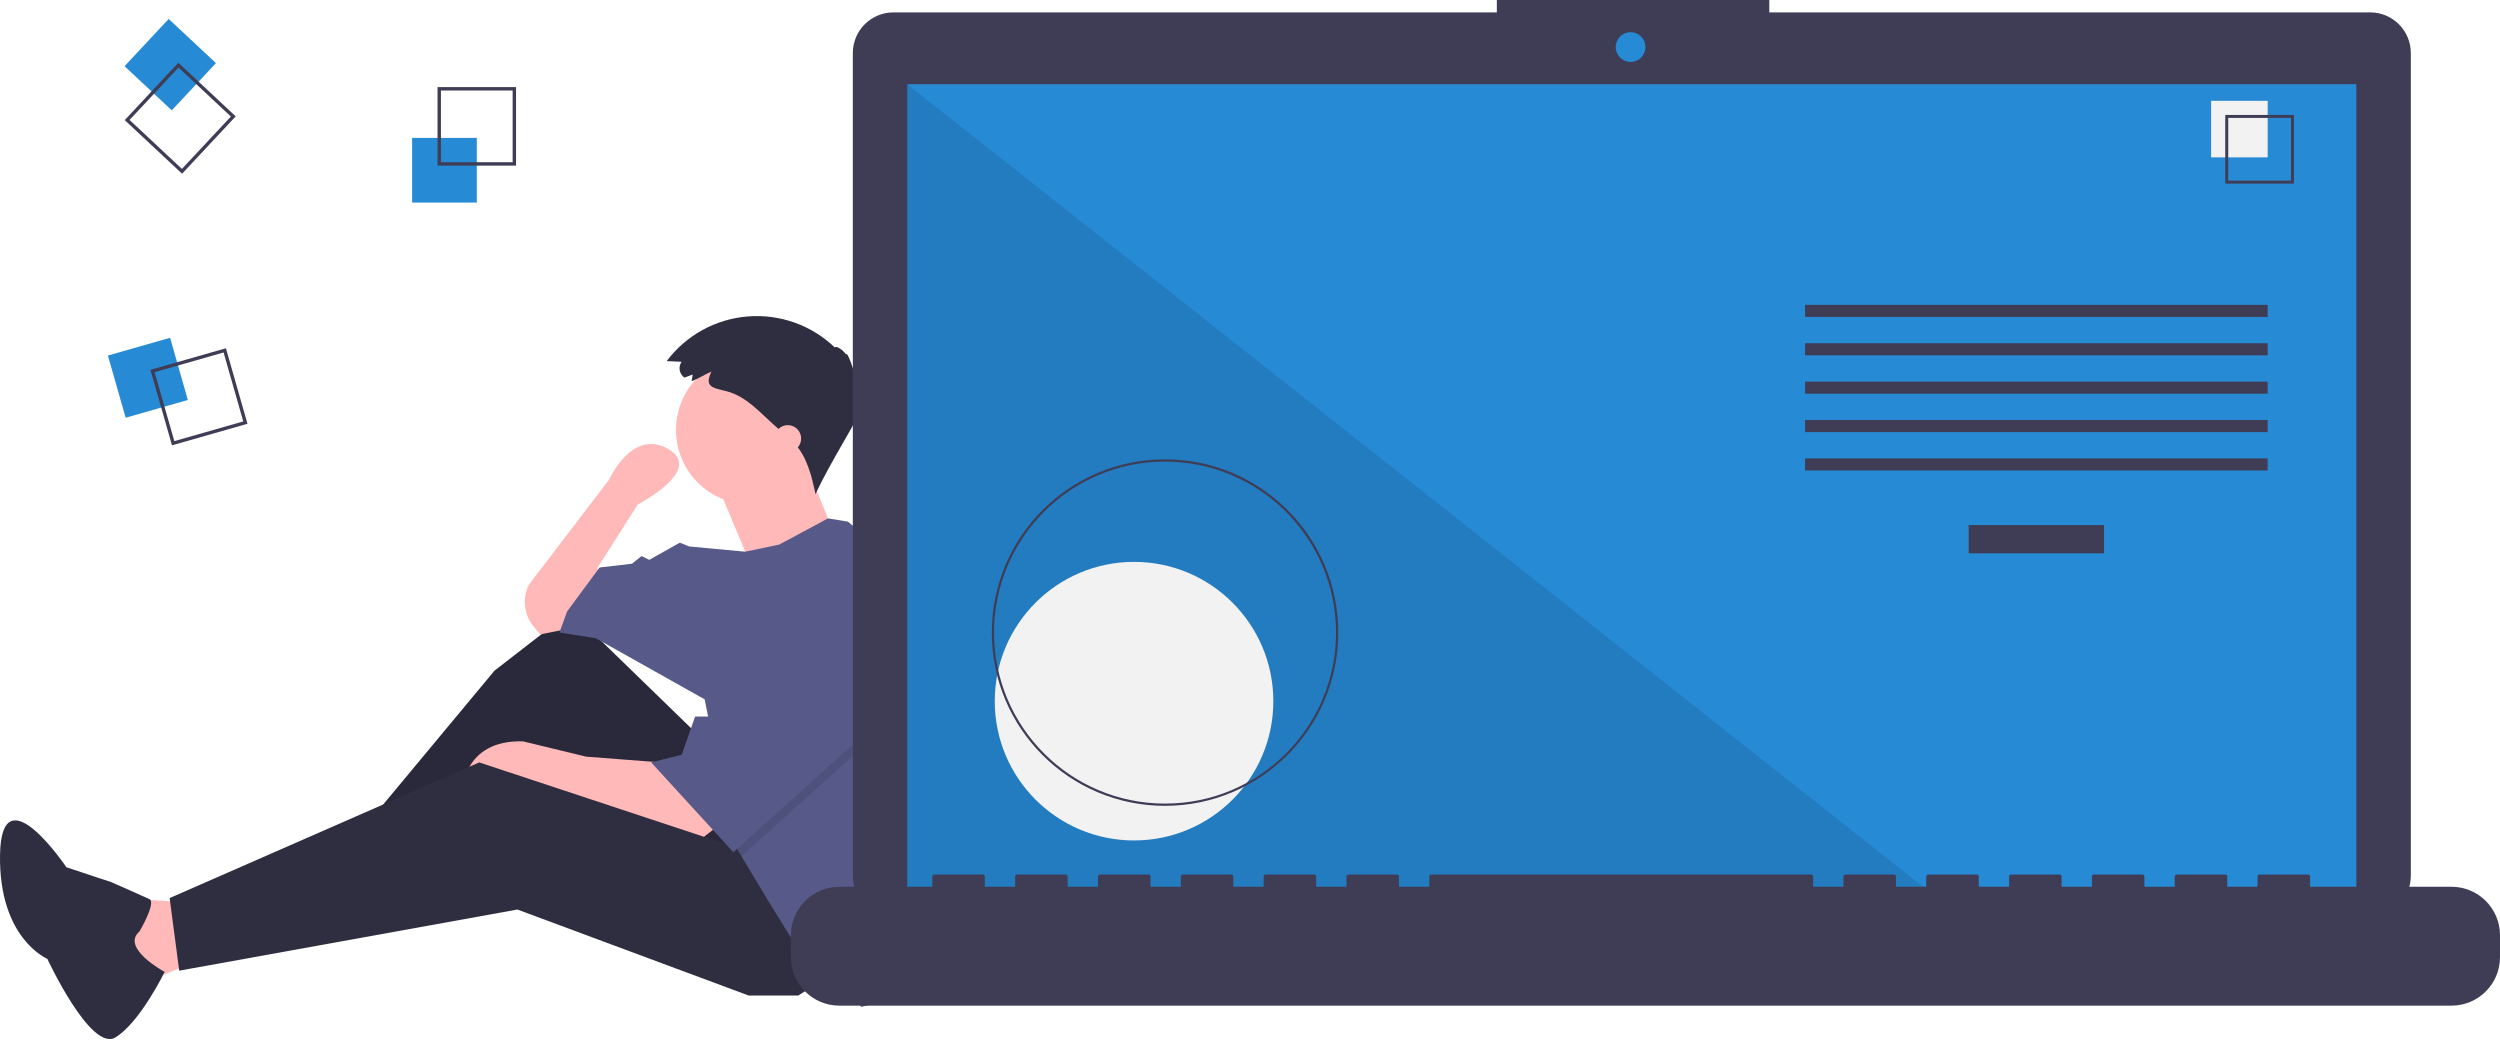
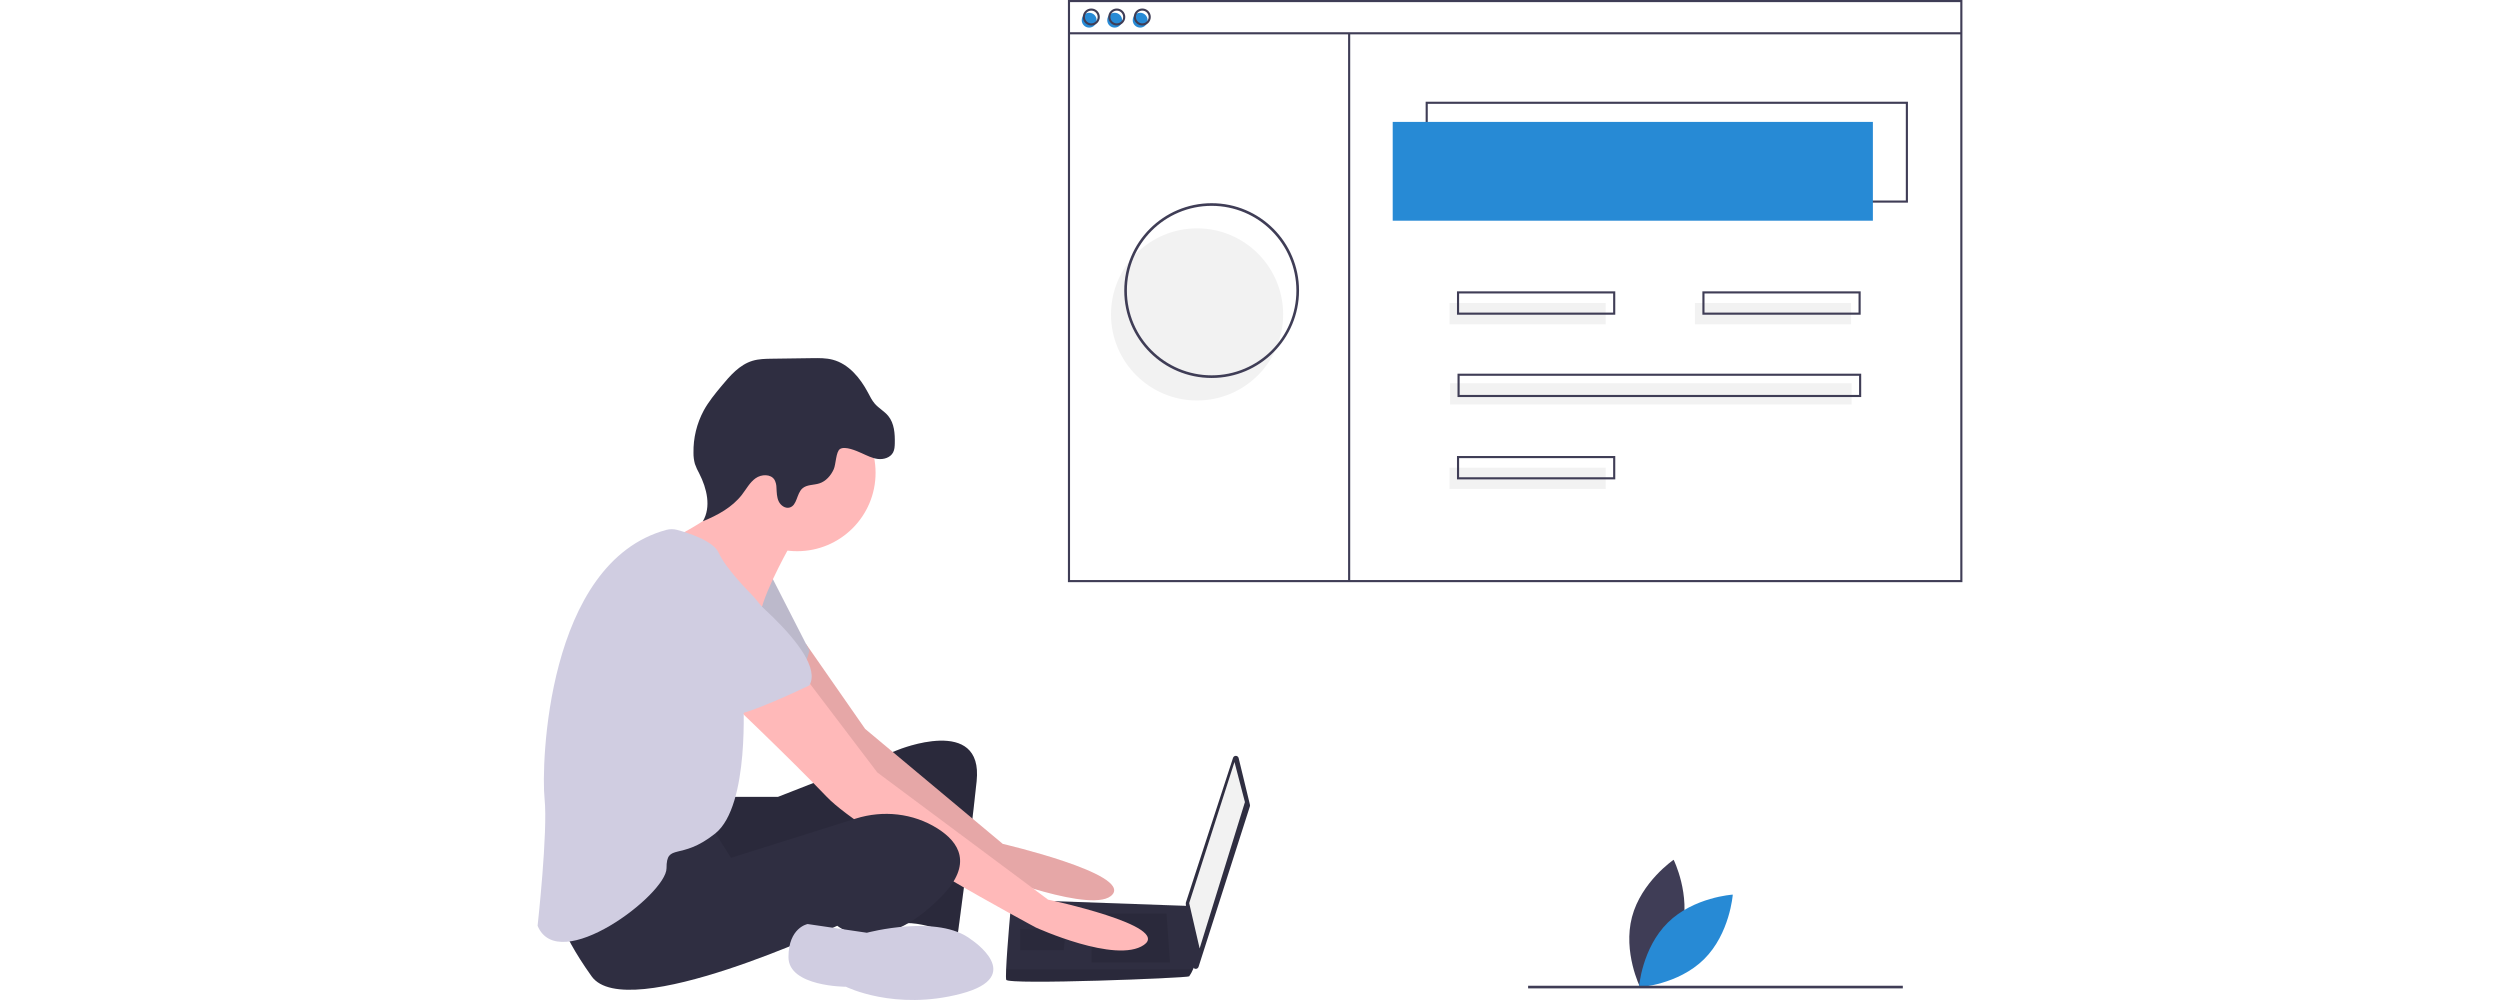
- <svg xmlns="http://www.w3.org/2000/svg" id="man-desktop" width="1082.439" height="449.881" viewBox="0 0 1082.439 449.881">
-   <polygon points="77.591 390.495 52.772 388.84 61.045 426.069 89.173 414.487 77.591 390.495" fill="#ffb9b9" />
-   <polygon points="305.1 321.001 247.189 264.744 214.096 290.391 148.739 368.985 156.185 380.567 235.606 326.792 289.381 397.113 340.674 371.467 305.1 321.001" fill="#2f2e41" />
-   <polygon points="305.1 321.001 247.189 264.744 214.096 290.391 148.739 368.985 156.185 380.567 235.606 326.792 289.381 397.113 340.674 371.467 305.1 321.001" opacity="0.1" />
-   <path d="M368.845,583.289l-7.446,5.791-60.393-20.683-14.064-5.791-28.128,5.791s0-23.165,26.474-22.337l27.301,6.618,32.265,2.482Z" transform="translate(-58.78049 -225.0594)" fill="#ffb9b9" />
-   <polygon points="363.839 419.451 345.638 431.033 324.128 431.033 224.024 393.804 77.591 420.278 73.454 388.84 207.478 330.102 324.956 368.985 363.839 419.451" fill="#2f2e41" />
-   <path d="M305.142,497.249l-12.41,2.482-2.704-3.155a16.717,16.717,0,0,1-2.26-18.355h0l34.747-45.502s9.928-22.337,25.646-13.237-13.237,23.992-13.237,23.992l-17.373,27.301,1.655,14.064Z" transform="translate(-58.78049 -225.0594)" fill="#ffb9b9" />
-   <circle cx="324.956" cy="186.15" r="32.265" fill="#ffb9b9" />
-   <path d="M369.258,434.788,384.15,470.362l35.574-14.892s-11.582-28.128-11.582-28.956S369.258,434.788,369.258,434.788Z" transform="translate(-58.78049 -225.0594)" fill="#ffb9b9" />
-   <path d="M467.22,540.029a185.383,185.383,0,0,1-9.092,57.341l-2.416,7.429-11.582,52.948-12.41,3.309-9.1-11.582L404.419,636.237l-13.237-21.51-11.351-18.912-3.541-5.907-12.41-62.048L316.724,501.386l-15.719-2.482,3.309-9.1,14.064-19.028L332.443,469.121l4.137-3.309,3.309,1.655,13.237-7.446,4.137,1.655,24.19,2.25,14.693-3.078L417.275,449.506l8.654,1.415,29.783,24.819A185.22,185.22,0,0,1,467.22,540.029Z" transform="translate(-58.78049 -225.0594)" fill="#575a89" />
-   <path d="M119.171,628.365s7.41-12.559,4.28-14.025-16.422-7.311-16.422-7.311l-19.492-6.46s-28.126-41.801-28.743-5.45,20.479,45.089,20.479,45.089S98.088,680.7,108.747,674.243,130.07,645.867,130.07,645.867,110.85,635.535,119.171,628.365Z" transform="translate(-58.78049 -225.0594)" fill="#2f2e41" />
-   <polygon points="399.413 307.764 367.975 328.447 321.051 370.755 317.51 364.848 307.582 315.21 310.064 315.21 335.711 268.054 399.413 307.764" opacity="0.1" />
-   <polygon points="335.711 263.09 310.064 310.246 300.964 310.246 295.173 326.792 281.936 330.102 317.51 368.985 367.975 323.483 399.413 302.8 335.711 263.09" fill="#575a89" />
-   <path d="M358.64,387.219l-3.496,1.345a4.88,4.88,0,0,1-1.248-6.86l-6.46-.302a48.782,48.782,0,0,1,72.825-5.87c.294-1.013,3.5.958,4.809,2.956.44-1.648,3.446,6.32,4.509,11.952.492-1.875,2.385,1.152.727,4.057,1.051-.154,1.525,2.535.712,4.032,1.149-.54.956,2.669-.291,4.813,1.64-.146-12.935,22.476-18.837,35.696-1.714-7.873-3.64-16.164-9.166-22.029-.939-.997-1.968-1.905-2.994-2.811l-5.554-4.902c-6.458-5.7-12.332-12.736-20.935-14.866-5.912-1.464-9.651-1.795-6.429-8.457-2.911,1.215-5.629,3.021-8.566,4.15C358.287,389.192,358.698,388.151,358.64,387.219Z" transform="translate(-58.78049 -225.0594)" fill="#2f2e41" />
-   <circle cx="341.088" cy="189.873" r="5.791" fill="#ffb9b9" />
-   <rect x="178.439" y="59.71" width="28" height="28" fill="#278ad5" />
-   <path d="M282.22,296.77h-34v-34h34Zm-32.522-1.478h31.043V264.248H249.698Z" transform="translate(-58.78049 -225.0594)" fill="#3f3d56" />
-   <rect x="108.808" y="374.617" width="28" height="28" transform="translate(403.9876 -61.23638) rotate(74.06317)" fill="#278ad5" />
-   <path d="M133.243,417.876l-9.336-32.693,32.693-9.336,9.336,32.693Zm-7.508-31.678,8.524,29.85,29.85-8.524-8.524-29.85Z" transform="translate(-58.78049 -225.0594)" fill="#3f3d56" />
-   <rect x="118.487" y="239.049" width="28" height="28" transform="translate(349.0467 103.9752) rotate(133.0628)" fill="#278ad5" />
-   <path d="M112.781,277.063l23.215-24.841,24.841,23.215-23.215,24.841Zm23.286-22.751-21.196,22.681L137.551,298.189l21.196-22.681Z" transform="translate(-58.78049 -225.0594)" fill="#3f3d56" />
-   <path d="M1085.012,230.422H824.843v-5.362h-117.971v5.362H445.63a17.599,17.599,0,0,0-17.599,17.599V604.272A17.599,17.599,0,0,0,445.63,621.871H1085.012a17.599,17.599,0,0,0,17.599-17.599V248.02A17.599,17.599,0,0,0,1085.012,230.422Z" transform="translate(-58.78049 -225.0594)" fill="#3f3d56" />
-   <rect x="392.845" y="36.464" width="627.391" height="353.913" fill="#278ad5" />
-   <circle cx="706.004" cy="20.377" r="6.435" fill="#278ad5" />
-   <polygon points="840.813 390.377 392.845 390.377 392.845 36.464 840.813 390.377" opacity="0.1" />
-   <circle cx="491.013" cy="303.587" r="60.307" fill="#f2f2f2" />
-   <path d="M563.218,573.972A75.016,75.016,0,1,1,638.234,498.957,75.101,75.101,0,0,1,563.218,573.972Zm0-149.051A74.035,74.035,0,1,0,637.253,498.957,74.119,74.119,0,0,0,563.218,424.921Z" transform="translate(-58.78049 -225.0594)" fill="#3f3d56" />
-   <rect x="852.392" y="227.332" width="58.605" height="12.246" fill="#3f3d56" />
-   <rect x="781.541" y="131.989" width="200.307" height="5.248" fill="#3f3d56" />
-   <rect x="781.541" y="148.608" width="200.307" height="5.248" fill="#3f3d56" />
-   <rect x="781.541" y="165.228" width="200.307" height="5.248" fill="#3f3d56" />
-   <rect x="781.541" y="181.847" width="200.307" height="5.248" fill="#3f3d56" />
-   <rect x="781.541" y="198.467" width="200.307" height="5.248" fill="#3f3d56" />
-   <rect x="957.356" y="43.644" width="24.492" height="24.492" fill="#f2f2f2" />
-   <path d="M1052,304.566h-29.74v-29.74h29.74Zm-28.447-1.293h27.154V276.119h-27.154Z" transform="translate(-58.78049 -225.0594)" fill="#3f3d56" />
-   <path d="M1120.227,609.001h-61.229v-4.412a.875.875,0,0,0-.875-.875h-20.993a.875.875,0,0,0-.875.875v4.412H1023.134v-4.412a.875.875,0,0,0-.875-.875h-20.993a.875.875,0,0,0-.875.875v4.412H987.272v-4.412a.875.875,0,0,0-.875-.875H965.404a.875.875,0,0,0-.875.875v4.412H951.409v-4.412a.875.875,0,0,0-.875-.875H929.541a.875.875,0,0,0-.875.875v4.412H915.546v-4.412a.875.875,0,0,0-.875-.875h-20.993a.875.875,0,0,0-.875.875v4.412H879.683v-4.412a.875.875,0,0,0-.875-.875H857.815a.875.875,0,0,0-.875.875v4.412H843.82v-4.412a.875.875,0,0,0-.875-.875H678.501a.875.875,0,0,0-.875.875v4.412H664.506v-4.412a.875.875,0,0,0-.875-.875H642.638a.875.875,0,0,0-.875.875v4.412H628.643v-4.412a.875.875,0,0,0-.875-.875H606.775a.875.875,0,0,0-.875.875v4.412H592.78v-4.412a.875.875,0,0,0-.875-.875H570.912a.875.875,0,0,0-.875.875v4.412H556.917v-4.412a.875.875,0,0,0-.875-.875H535.049a.875.875,0,0,0-.875.875v4.412H521.054v-4.412a.875.875,0,0,0-.875-.875H499.186a.875.875,0,0,0-.875.875v4.412H485.191v-4.412a.875.875,0,0,0-.875-.875h-20.993a.875.875,0,0,0-.875.875v4.412H422.212a20.993,20.993,0,0,0-20.993,20.993v9.492a20.993,20.993,0,0,0,20.993,20.993H1120.227a20.993,20.993,0,0,0,20.993-20.993v-9.492A20.993,20.993,0,0,0,1120.227,609.001Z" transform="translate(-58.78049 -225.0594)" fill="#3f3d56" />
+ <svg xmlns="http://www.w3.org/2000/svg" id="ade8c9af-7e2e-4eda-b5c8-b06129257226" width="1000" height="400" viewBox="0 0 1076.064 755.228">
+   <path d="M926.114,774.809c-6.985,26.598-31.459,43.22-31.459,43.22s-13.15-26.502-6.166-53.1,31.459-43.22,31.459-43.22S933.098,748.211,926.114,774.809Z" transform="translate(-61.96814 -72.38605)" fill="#3f3d56" />
+   <path d="M915.52,769.183c-19.563,19.327-21.751,48.831-21.751,48.831s29.528-1.831,49.091-21.159,21.751-48.831,21.751-48.831S935.082,749.855,915.52,769.183Z" transform="translate(-61.96814 -72.38605)" fill="#278ad5" />
+   <path d="M206.702,674.194h36.841l90.788-35.526s64.472-26.315,59.209,23.684-14.473,117.103-14.473,117.103-28.947-13.158-44.736-9.21-5.263-80.262-5.263-80.262-128.945,61.841-140.787,53.946-14.473-63.157-14.473-63.157Z" transform="translate(-61.96814 -72.38605)" fill="#2f2e41" />
+   <path d="M206.702,674.194h36.841l90.788-35.526s64.472-26.315,59.209,23.684-14.473,117.103-14.473,117.103-28.947-13.158-44.736-9.21-5.263-80.262-5.263-80.262-128.945,61.841-140.787,53.946-14.473-63.157-14.473-63.157Z" transform="translate(-61.96814 -72.38605)" opacity="0.1" />
+   <path d="M264.746,558.82l44.586,64.059L413.277,709.72s96.051,22.368,82.893,38.157S402.751,732.088,402.751,732.088s-119.735-86.84-123.682-93.419S231.702,570.249,231.702,570.249Z" transform="translate(-61.96814 -72.38605)" fill="#ffb9b9" />
+   <path d="M264.746,558.82l44.586,64.059L413.277,709.72s96.051,22.368,82.893,38.157S402.751,732.088,402.751,732.088s-119.735-86.84-123.682-93.419S231.702,570.249,231.702,570.249Z" transform="translate(-61.96814 -72.38605)" opacity="0.1" />
+   <path d="M238.281,507.092l28.947,56.578s-6.579,27.631-17.105,30.263-55.262-34.21-55.262-34.21Z" transform="translate(-61.96814 -72.38605)" fill="#d0cde1" />
+   <path d="M238.281,507.092l28.947,56.578s-6.579,27.631-17.105,30.263-55.262-34.21-55.262-34.21Z" transform="translate(-61.96814 -72.38605)" opacity="0.1" />
+   <path d="M591.419,644.9,599.97,680.172a2.203,2.203,0,0,1-.043,1.19L561.14,802.574a2.203,2.203,0,0,1-4.287-.423l-5.366-47.219a2.203,2.203,0,0,1,.094-.931L587.184,644.737A2.203,2.203,0,0,1,591.419,644.9Z" transform="translate(-61.96814 -72.38605)" fill="#2f2e41" />
+   <polygon points="526.306 575.493 534.2 605.756 499.99 716.28 492.096 682.07 526.306 575.493" fill="#f2f2f2" />
+   <path d="M415.909,812.35c1.316,3.947,136.839-1.316,138.155-2.632a28.561,28.561,0,0,0,2.895-5.263c1.237-2.632,2.368-5.263,2.368-5.263L554.064,756.588l-134.208-4.763s-3.355,36.105-4.039,52.631C415.646,808.626,415.646,811.56,415.909,812.35Z" transform="translate(-61.96814 -72.38605)" fill="#2f2e41" />
+   <polygon points="474.991 689.965 477.622 726.806 418.413 726.806 418.413 689.965 474.991 689.965" opacity="0.1" />
+   <polygon points="398.677 701.806 399.03 701.736 397.361 717.596 364.467 717.596 364.467 701.806 398.677 701.806" opacity="0.1" />
+   <path d="M415.909,812.35c1.316,3.947,136.839-1.316,138.155-2.632a28.561,28.561,0,0,0,2.895-5.263H415.817C415.646,808.626,415.646,811.56,415.909,812.35Z" transform="translate(-61.96814 -72.38605)" opacity="0.1" />
+   <circle cx="196.049" cy="357.076" r="59.209" fill="#ffb9b9" />
+   <path d="M254.07,482.093s-19.736,34.21-23.684,52.631-59.209-36.841-59.209-36.841l-7.237-19.079s51.973-24.342,48.025-44.078S254.07,482.093,254.07,482.093Z" transform="translate(-61.96814 -72.38605)" fill="#ffb9b9" />
+   <path d="M264.596,584.722l53.946,71.051,128.945,96.051s93.419,19.736,72.367,34.21-81.577-13.158-81.577-13.158S308.016,703.141,280.385,674.194s-78.946-77.63-78.946-77.63Z" transform="translate(-61.96814 -72.38605)" fill="#ffb9b9" />
+   <path d="M192.229,695.247,208.018,720.246l94.231-29.646c20.676-6.505,43.348-4.111,61.687,7.442,16.447,10.362,26.973,26.809,3.289,51.15-47.368,48.683-78.946,22.368-78.946,22.368S129.072,846.559,102.757,809.718s-27.631-55.262-27.631-55.262S176.44,691.299,192.229,695.247Z" transform="translate(-61.96814 -72.38605)" fill="#2f2e41" />
+   <path d="M389.593,782.087s42.104,27.631-7.895,40.789-86.84-5.263-86.84-5.263-43.42,0-43.42-22.368,14.473-25,14.473-25l44.736,6.579S364.594,762.351,389.593,782.087Z" transform="translate(-61.96814 -72.38605)" fill="#d0cde1" />
+   <path d="M306.589,414.568c4.03,1.797,8.026,3.923,12.408,4.444s9.371-1.008,11.444-4.903c1.12-2.104,1.248-4.578,1.3-6.961.158-7.225-.364-15.036-4.943-20.627-2.914-3.559-7.167-5.802-10.184-9.274-2.161-2.488-3.599-5.503-5.148-8.411-5.866-11.017-14.551-21.606-26.622-24.782-5.04-1.326-10.328-1.262-15.539-1.188l-30.397.429c-4.919.069-9.914.15-14.623,1.574-9.784,2.958-16.908,11.186-23.432,19.054-4.881,5.887-9.775,11.834-13.439,18.547a65.079,65.079,0,0,0-7.714,31.887,29.833,29.833,0,0,0,1.093,8.437,46.822,46.822,0,0,0,3.316,7.284c5.7,11.197,9.085,25.182,2.665,35.983,11.152-4.555,22.186-10.528,29.542-20.068,3.291-4.267,5.872-9.263,10.258-12.395s11.532-3.403,14.346,1.193a12.857,12.857,0,0,1,1.451,6.022c.206,3.45.2,7.033,1.663,10.164s4.947,5.658,8.273,4.721c5.729-1.614,5.18-10.406,9.593-14.4,3.351-3.033,8.521-2.453,12.826-3.83,5.016-1.604,8.779-5.95,10.924-10.759,1.63-3.656,1.606-13.223,4.691-15.203C294.208,409.022,303.004,412.969,306.589,414.568Z" transform="translate(-61.96814 -72.38605)" fill="#2f2e41" />
+   <path d="M159.24,472.562a15.616,15.616,0,0,1,8.128.021c8.446,2.268,27.38,8.27,31.44,17.405,5.263,11.842,23.684,30.263,23.684,30.263s25,25,19.736,42.104-25,36.841-25,36.841,5.263,81.577-21.052,102.63-36.841,6.579-36.841,26.315S77.757,809.718,61.968,771.561c0,0,7.895-71.051,5.263-96.051C64.638,650.871,68.434,497.145,159.24,472.562Z" transform="translate(-61.96814 -72.38605)" fill="#d0cde1" />
+   <path d="M201.439,505.777s80.262,59.209,65.788,84.209c0,0-48.683,23.684-59.209,22.368s-51.315-47.368-61.841-51.315S130.388,486.04,201.439,505.777Z" transform="translate(-61.96814 -72.38605)" fill="#d0cde1" />
+   <circle cx="498.064" cy="237.458" r="65" fill="#f2f2f2" />
+   <path d="M1096.898,225.427H732.649V149.207H1096.898ZM734.254,223.822h361.039v-73.01H734.254Z" transform="translate(-61.96814 -72.38605)" fill="#3f3d56" />
+   <rect x="645.809" y="92.065" width="362.644" height="74.615" fill="#278ad5" />
+   <circle cx="416.565" cy="15.244" r="5.616" fill="#278ad5" />
+   <circle cx="435.82" cy="15.244" r="5.616" fill="#278ad5" />
+   <circle cx="455.076" cy="15.244" r="5.616" fill="#278ad5" />
+   <path d="M1138.032,512.052H462.487V72.386h675.545Zm-673.94-1.605h672.336V73.991H464.092Z" transform="translate(-61.96814 -72.38605)" fill="#3f3d56" />
+   <rect x="401.321" y="24.338" width="673.94" height="1.605" fill="#3f3d56" />
+   <path d="M480.138,91.641a6.418,6.418,0,1,1,6.418-6.418A6.426,6.426,0,0,1,480.138,91.641Zm0-11.232a4.814,4.814,0,1,0,4.814,4.814A4.819,4.819,0,0,0,480.138,80.409Z" transform="translate(-61.96814 -72.38605)" fill="#3f3d56" />
+   <path d="M499.393,91.641a6.418,6.418,0,1,1,6.418-6.418A6.426,6.426,0,0,1,499.393,91.641Zm0-11.232a4.814,4.814,0,1,0,4.814,4.814A4.819,4.819,0,0,0,499.393,80.409Z" transform="translate(-61.96814 -72.38605)" fill="#3f3d56" />
+   <path d="M518.649,91.641A6.418,6.418,0,1,1,525.067,85.223,6.426,6.426,0,0,1,518.649,91.641Zm0-11.232a4.814,4.814,0,1,0,4.814,4.814A4.819,4.819,0,0,0,518.649,80.409Z" transform="translate(-61.96814 -72.38605)" fill="#3f3d56" />
+   <rect x="612.109" y="25.14" width="1.605" height="414.346" fill="#3f3d56" />
+   <rect x="688.733" y="228.859" width="117.94" height="16.046" fill="#f2f2f2" />
+   <rect x="874.067" y="228.859" width="117.94" height="16.046" fill="#f2f2f2" />
+   <path d="M875.861,310.07H756.317V292.42H875.861Zm-117.94-1.605H874.257V294.024H757.922Z" transform="translate(-61.96814 -72.38605)" fill="#3f3d56" />
+   <rect x="688.733" y="353.217" width="117.94" height="16.046" fill="#f2f2f2" />
+   <path d="M875.861,434.428H756.317V416.778H875.861Zm-117.94-1.605H874.257V418.382H757.922Z" transform="translate(-61.96814 -72.38605)" fill="#3f3d56" />
+   <rect x="689.134" y="289.433" width="303.273" height="16.046" fill="#f2f2f2" />
+   <path d="M1061.596,372.249H756.718V354.599h304.878ZM758.323,370.645h301.669V356.203H758.323Z" transform="translate(-61.96814 -72.38605)" fill="#3f3d56" />
+   <path d="M1061.195,310.07H941.651V292.42H1061.195Zm-117.94-1.605h116.335V294.024H943.255Z" transform="translate(-61.96814 -72.38605)" fill="#3f3d56" />
+   <path d="M571.032,357.844a66,66,0,1,1,66-66A66.075,66.075,0,0,1,571.032,357.844Zm0-130a64,64,0,1,0,64,64A64.073,64.073,0,0,0,571.032,227.844Z" transform="translate(-61.96814 -72.38605)" fill="#3f3d56" />
+   <rect x="748.064" y="744.458" width="283" height="2" fill="#3f3d56" />
</svg>
